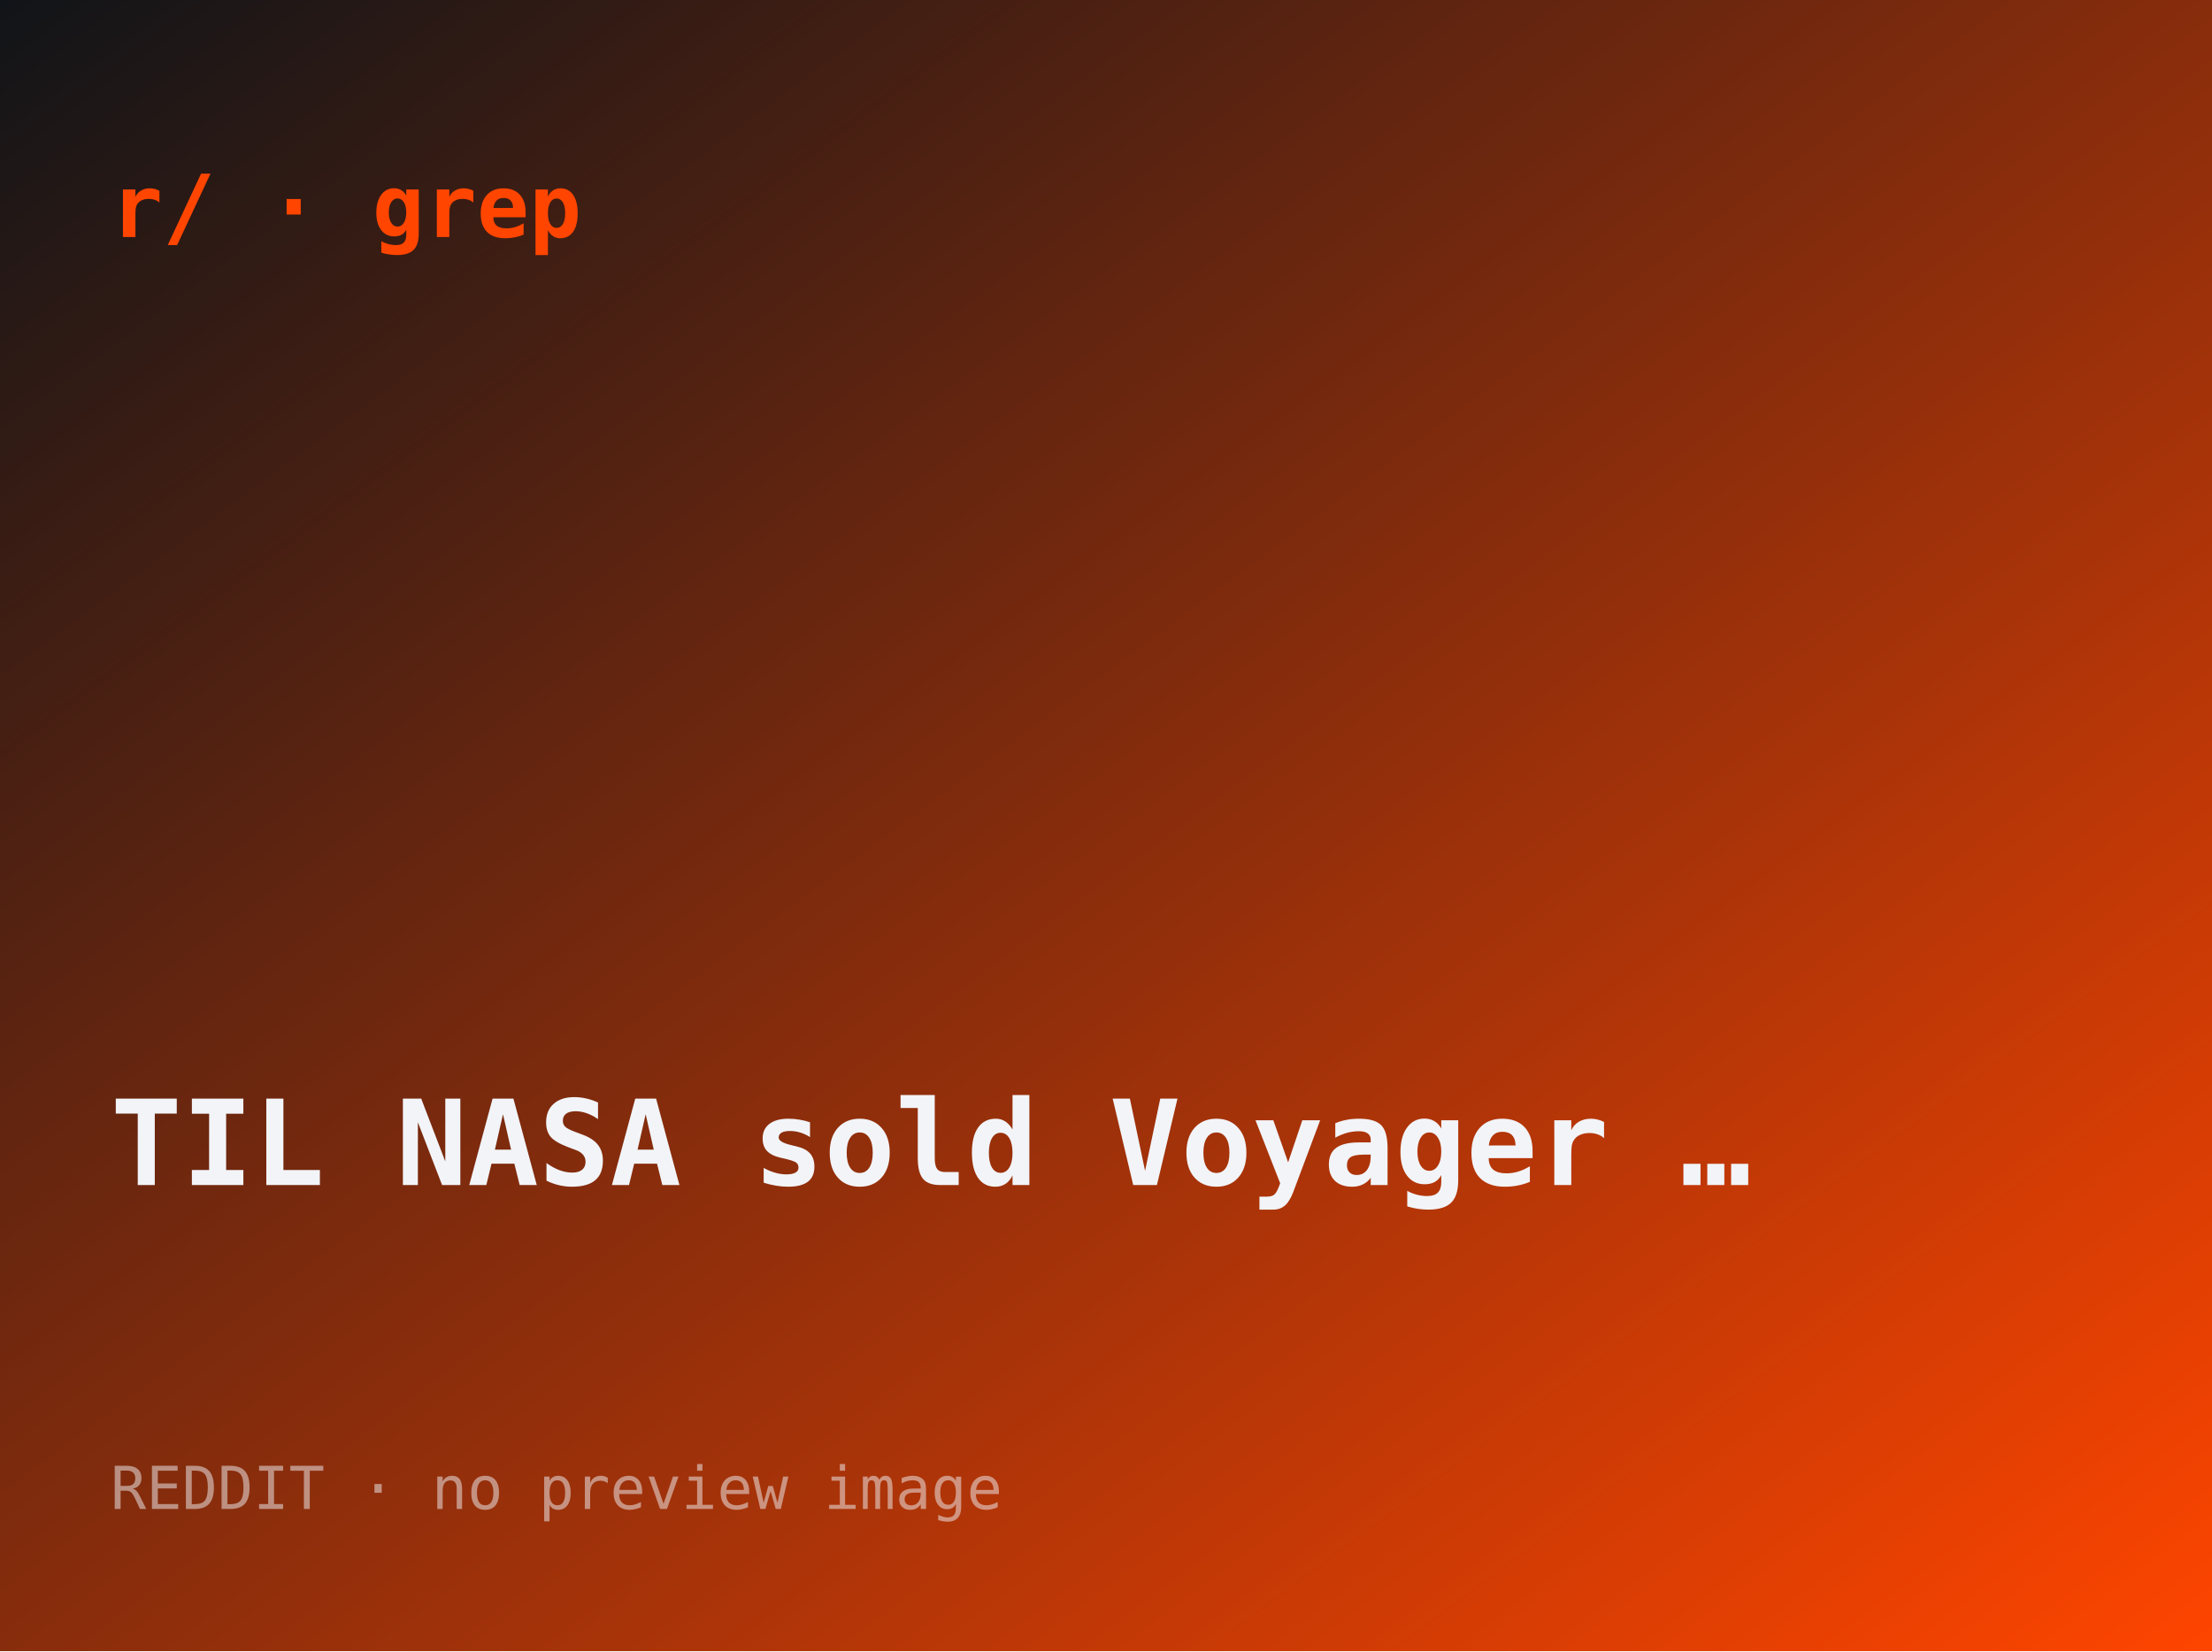
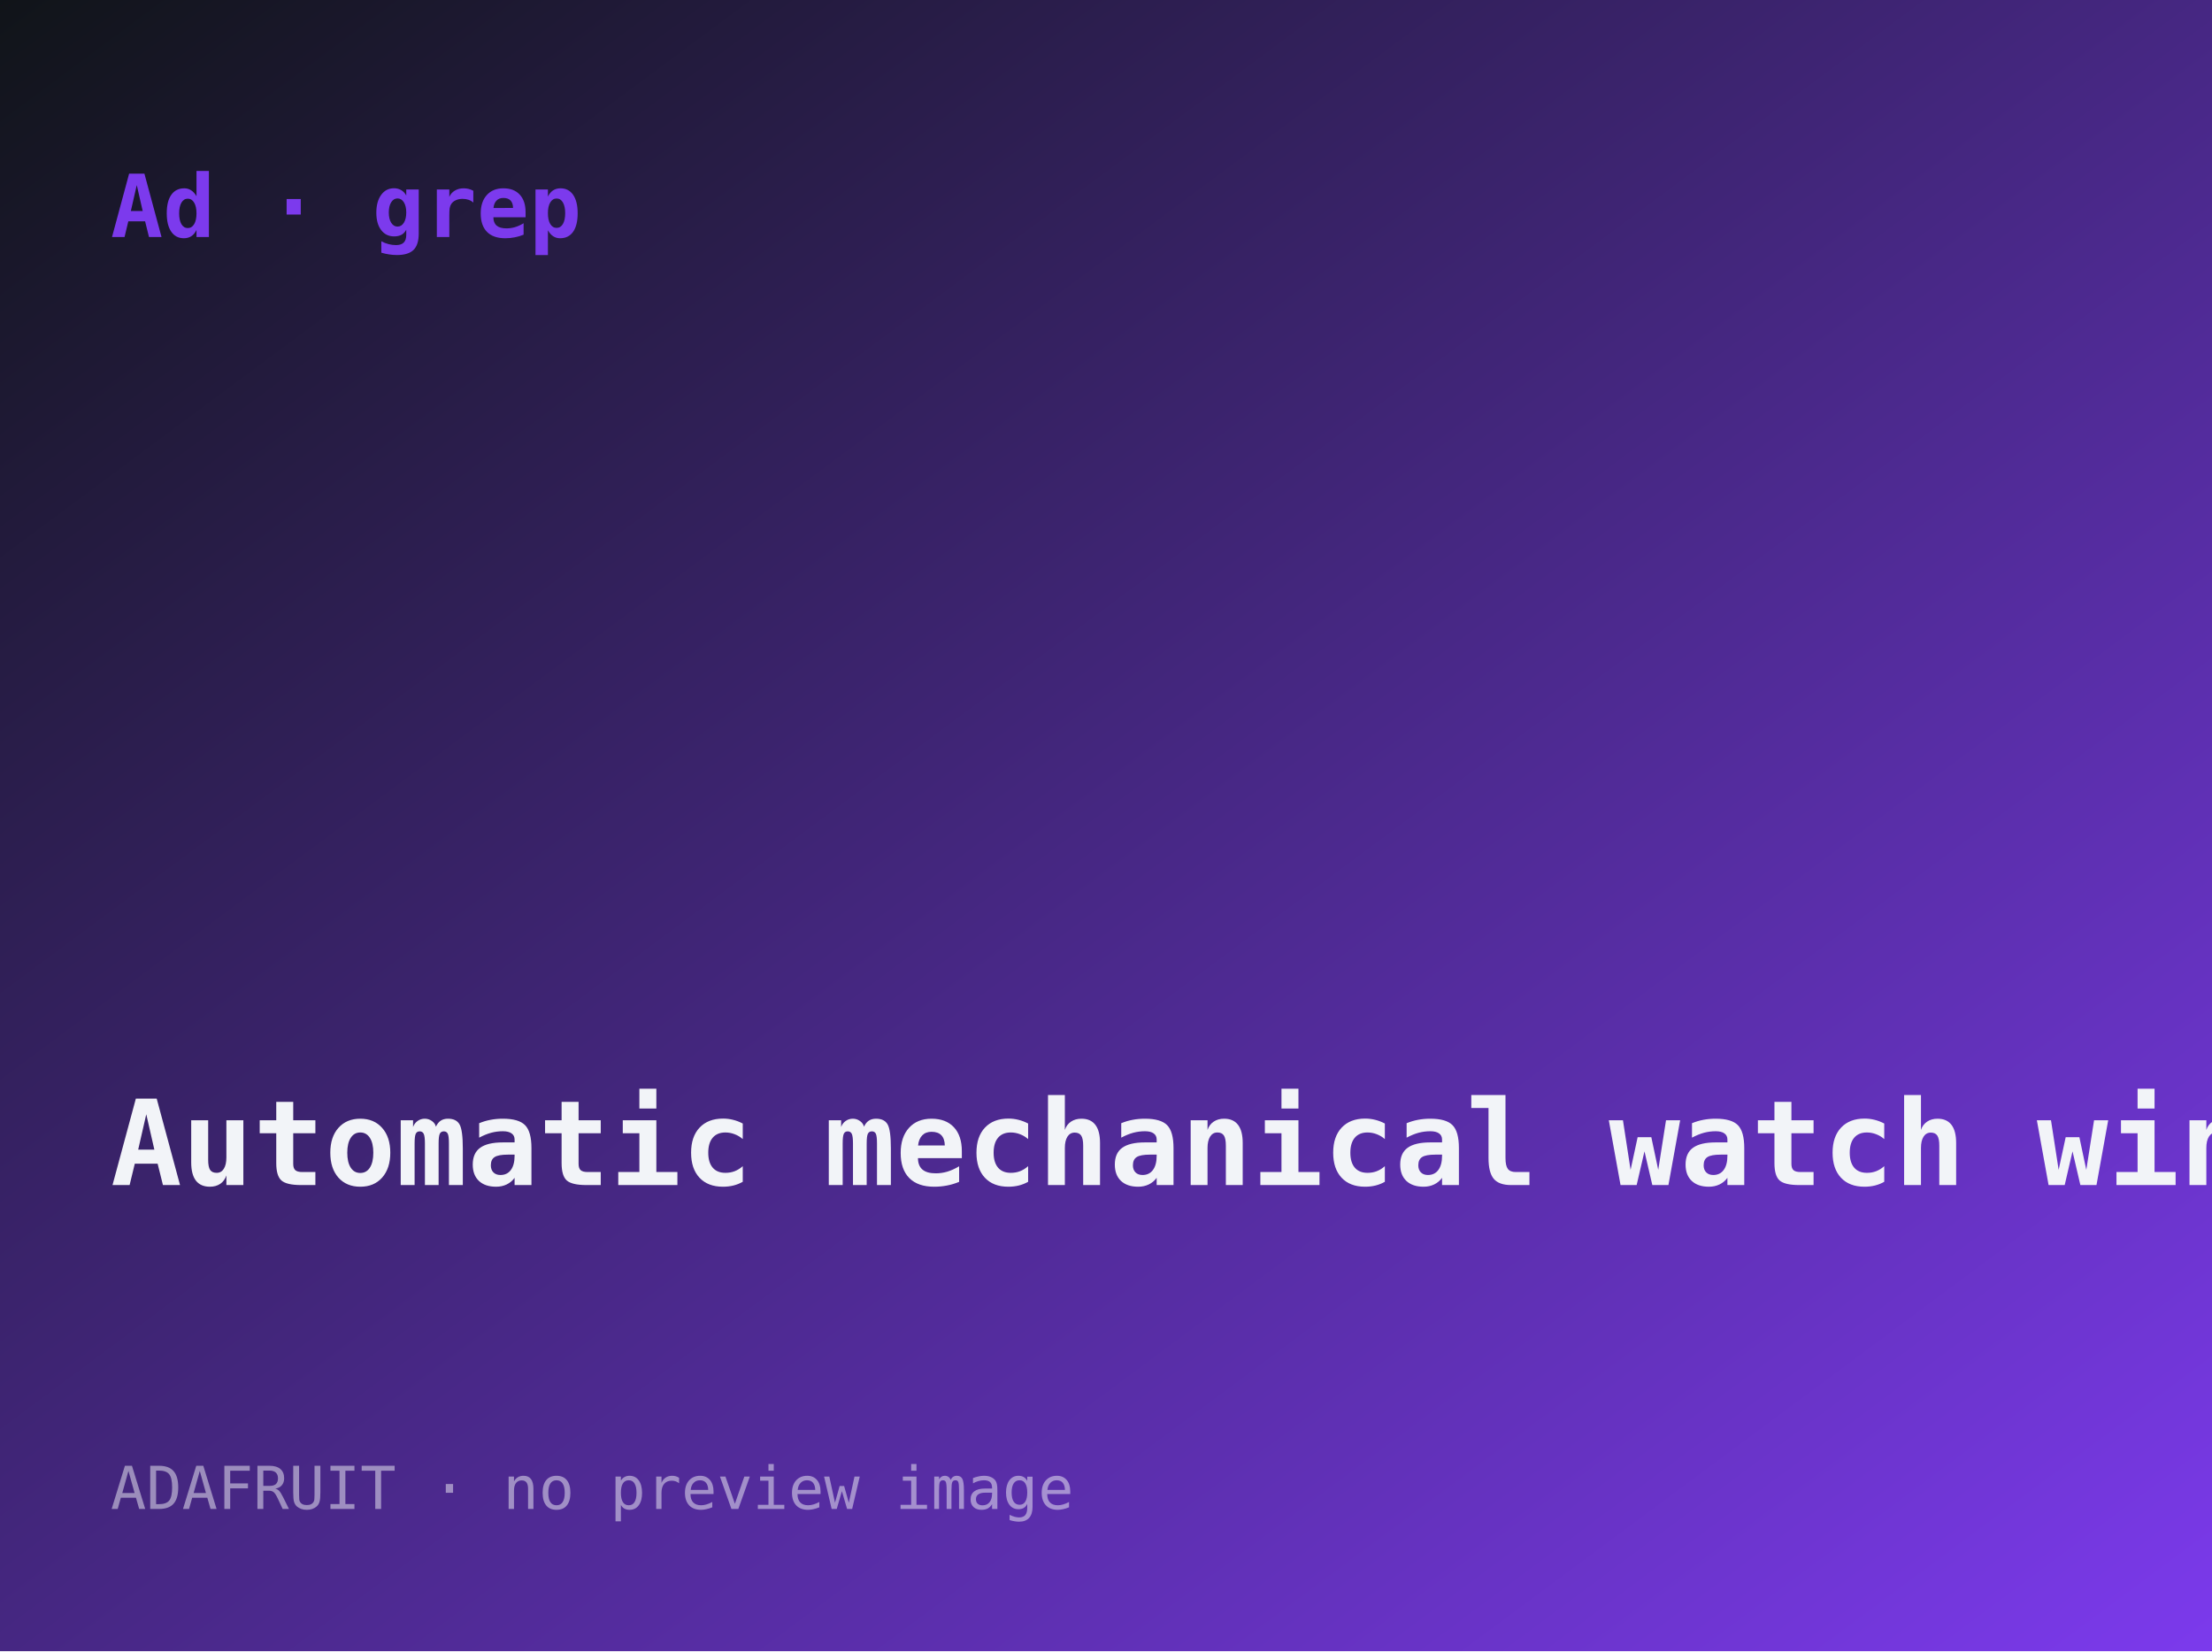
- <svg xmlns="http://www.w3.org/2000/svg" width="560" height="418" viewBox="0 0 560 418" role="img" aria-label="TIL NASA sold Voyager to Nixon with a Thomas Jefferson planetary-alignment pitch">
+ <svg xmlns="http://www.w3.org/2000/svg" width="560" height="418" viewBox="0 0 560 418" role="img" aria-label="Automatic mechanical watch winder (Adafruit Learn)">
  <defs>
    <linearGradient id="g" x1="0" y1="0" x2="1" y2="1">
      <stop offset="0" stop-color="#101418" />
-       <stop offset="1" stop-color="#ff4500" />
+       <stop offset="1" stop-color="#7c3aed" />
    </linearGradient>
  </defs>
  <rect width="560" height="418" fill="url(#g)" />
-   <text x="28" y="60" font-family="ui-monospace,monospace" font-size="22" fill="#ff4500" font-weight="700">r/ · grep</text>
-   <text x="28" y="300" font-family="ui-monospace,monospace" font-size="30" fill="#f2f4f8" font-weight="600">TIL NASA sold Voyager …</text>
-   <text x="28" y="382" font-family="ui-monospace,monospace" font-size="15" fill="rgba(242,244,248,.5)">REDDIT · no preview image</text>
+   <text x="28" y="60" font-family="ui-monospace,monospace" font-size="22" fill="#7c3aed" font-weight="700">Ad · grep</text>
+   <text x="28" y="300" font-family="ui-monospace,monospace" font-size="30" fill="#f2f4f8" font-weight="600">Automatic mechanical watch winder …</text>
+   <text x="28" y="382" font-family="ui-monospace,monospace" font-size="15" fill="rgba(242,244,248,.5)">ADAFRUIT · no preview image</text>
</svg>
